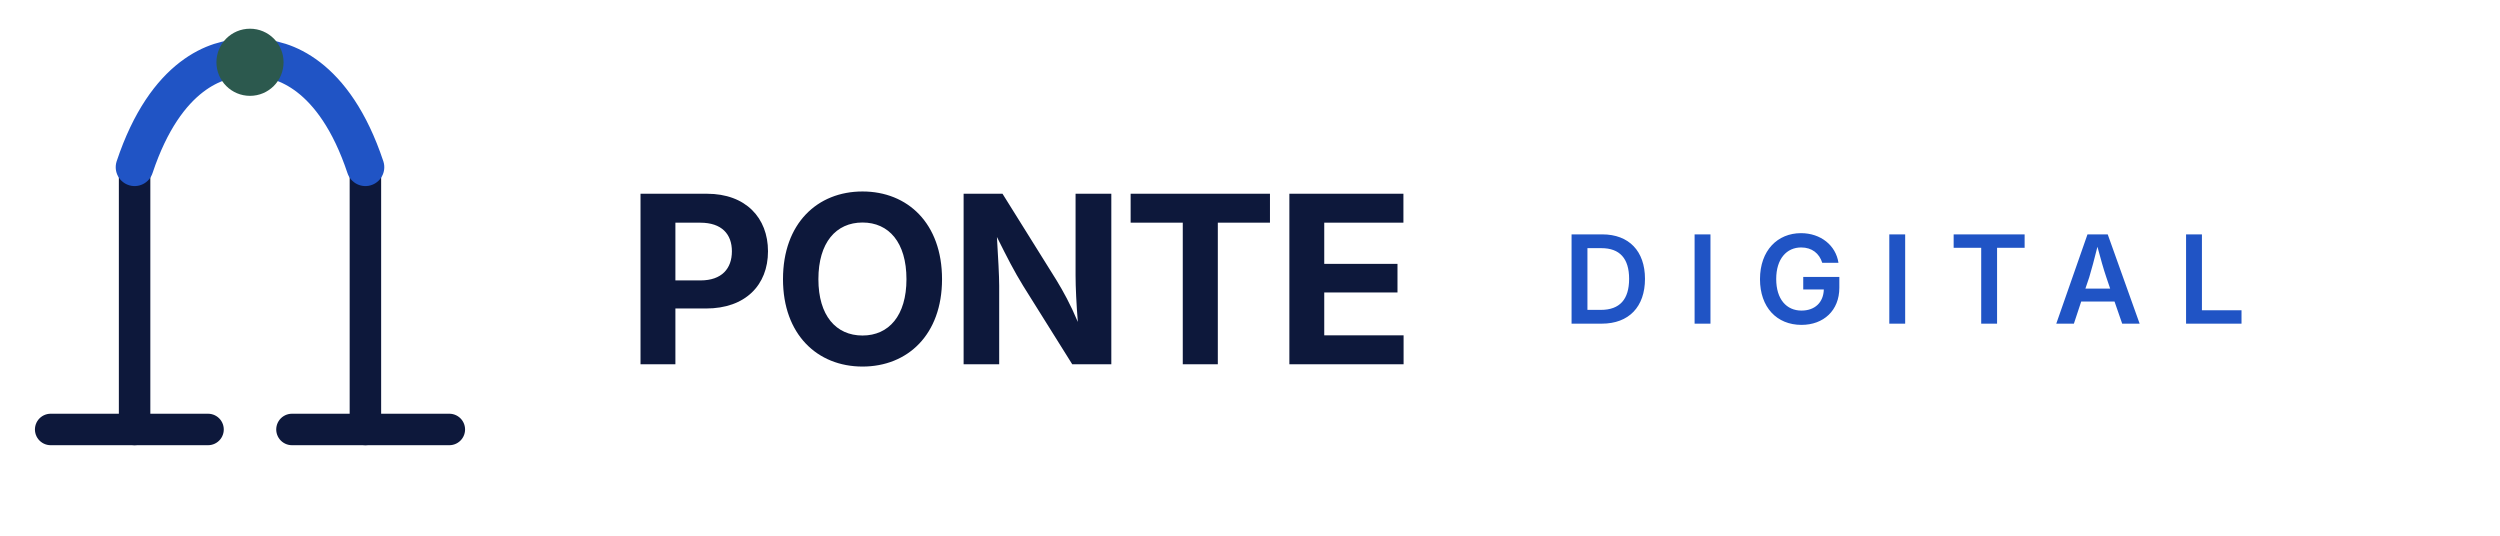
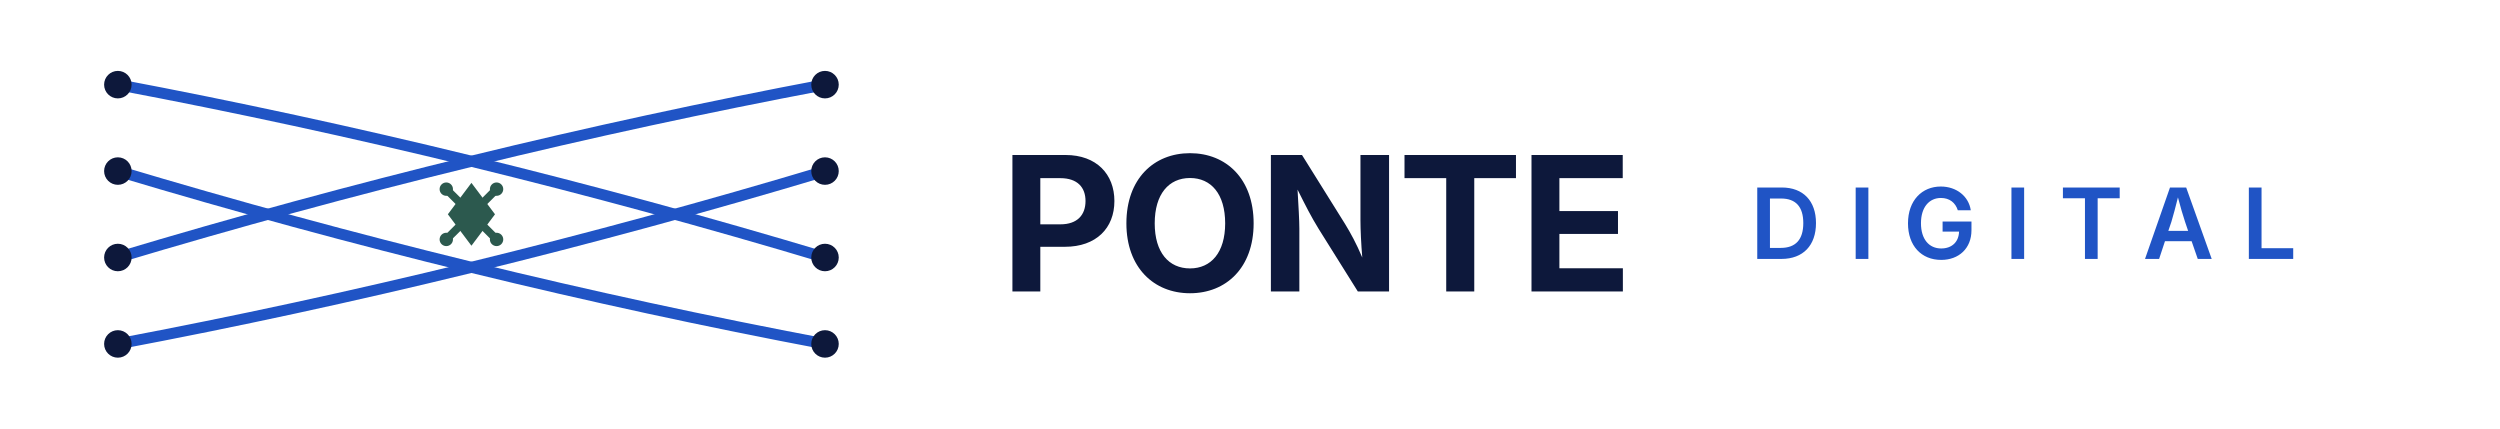
- <svg xmlns="http://www.w3.org/2000/svg" viewBox="0 0 224 48" role="img" aria-label="Ponte Digital" focusable="false">
-   <g transform="translate(22.4 22.5) scale(0.94) translate(-24 -23)" fill="none">
-     <path d="M 5 40 L 20 40" stroke="hsl(226, 64%, 14%)" stroke-width="3" stroke-linecap="round" />
-     <path d="M 28 40 L 43 40" stroke="hsl(226, 64%, 14%)" stroke-width="3" stroke-linecap="round" />
-     <path d="M 13 15 L 13 40" stroke="hsl(226, 64%, 14%)" stroke-width="3" stroke-linecap="round" />
-     <path d="M 35 15 L 35 40" stroke="hsl(226, 64%, 14%)" stroke-width="3" stroke-linecap="round" />
-     <path d="M 13 15 C 16 6, 21 4.6, 23.3 4.6" stroke="hsl(221, 72%, 45%)" stroke-width="3.6" stroke-linecap="round" />
-     <path d="M 35 15 C 32 6, 27 4.6, 24.7 4.6" stroke="hsl(221, 72%, 45%)" stroke-width="3.6" stroke-linecap="round" />
-     <circle cx="24" cy="5" r="3.2" fill="hsl(165, 34%, 26%)" />
+ <svg xmlns="http://www.w3.org/2000/svg" viewBox="0 0 280 48" role="img" aria-label="Ponte Digital" focusable="false">
+   <g transform="translate(0 2) scale(0.44)" fill="none">
+     <path d="M 30 17 Q 120 34 210 61" stroke="hsl(221, 72%, 45%)" stroke-width="2.8" stroke-linecap="round" />
+     <path d="M 30 83 Q 120 66 210 39" stroke="hsl(221, 72%, 45%)" stroke-width="2.8" stroke-linecap="round" />
+     <path d="M 210 17 Q 120 34 30 61" stroke="hsl(221, 72%, 45%)" stroke-width="2.8" stroke-linecap="round" />
+     <path d="M 210 83 Q 120 66 30 39" stroke="hsl(221, 72%, 45%)" stroke-width="2.8" stroke-linecap="round" />
  </g>
-   <text x="56" y="25" dominant-baseline="central" font-family="Inter, system-ui, -apple-system, 'Segoe UI', sans-serif" font-size="21" font-weight="700" letter-spacing="-0.02em" fill="hsl(226, 64%, 14%)">PONTE</text>
-   <text x="140" y="25" dominant-baseline="central" font-family="Inter, system-ui, -apple-system, 'Segoe UI', sans-serif" font-size="11" font-weight="600" letter-spacing="0.28em" fill="hsl(221, 72%, 45%)">DIGITAL</text>
+   <g transform="translate(0 2) scale(0.44)">
+     <circle cx="30" cy="17" r="3.5" fill="hsl(226, 64%, 14%)" />
+     <circle cx="30" cy="39" r="3.5" fill="hsl(226, 64%, 14%)" />
+     <circle cx="30" cy="61" r="3.5" fill="hsl(226, 64%, 14%)" />
+     <circle cx="30" cy="83" r="3.5" fill="hsl(226, 64%, 14%)" />
+     <circle cx="210" cy="17" r="3.5" fill="hsl(226, 64%, 14%)" />
+     <circle cx="210" cy="39" r="3.5" fill="hsl(226, 64%, 14%)" />
+     <circle cx="210" cy="61" r="3.5" fill="hsl(226, 64%, 14%)" />
+     <circle cx="210" cy="83" r="3.5" fill="hsl(226, 64%, 14%)" />
+     <line x1="120" y1="50" x2="126.4" y2="43.6" stroke="hsl(165, 34%, 26%)" stroke-width="2" stroke-linecap="round" />
+     <line x1="120" y1="50" x2="113.6" y2="43.6" stroke="hsl(165, 34%, 26%)" stroke-width="2" stroke-linecap="round" />
+     <line x1="120" y1="50" x2="126.4" y2="56.4" stroke="hsl(165, 34%, 26%)" stroke-width="2" stroke-linecap="round" />
+     <line x1="120" y1="50" x2="113.6" y2="56.4" stroke="hsl(165, 34%, 26%)" stroke-width="2" stroke-linecap="round" />
+     <path d="M 120 42 L 126 50 L 120 58 L 114 50 Z" fill="hsl(165, 34%, 26%)" />
+     <circle cx="126.4" cy="43.6" r="1.7" fill="hsl(165, 34%, 26%)" />
+     <circle cx="113.6" cy="43.6" r="1.7" fill="hsl(165, 34%, 26%)" />
+     <circle cx="126.4" cy="56.4" r="1.7" fill="hsl(165, 34%, 26%)" />
+     <circle cx="113.6" cy="56.4" r="1.7" fill="hsl(165, 34%, 26%)" />
+   </g>
+   <text x="112" y="25" dominant-baseline="central" font-family="Inter, system-ui, -apple-system, 'Segoe UI', sans-serif" font-size="21" font-weight="700" letter-spacing="-0.02em" fill="hsl(226, 64%, 14%)">PONTE</text>
+   <text x="196" y="25" dominant-baseline="central" font-family="Inter, system-ui, -apple-system, 'Segoe UI', sans-serif" font-size="11" font-weight="600" letter-spacing="0.28em" fill="hsl(221, 72%, 45%)">DIGITAL</text>
</svg>
